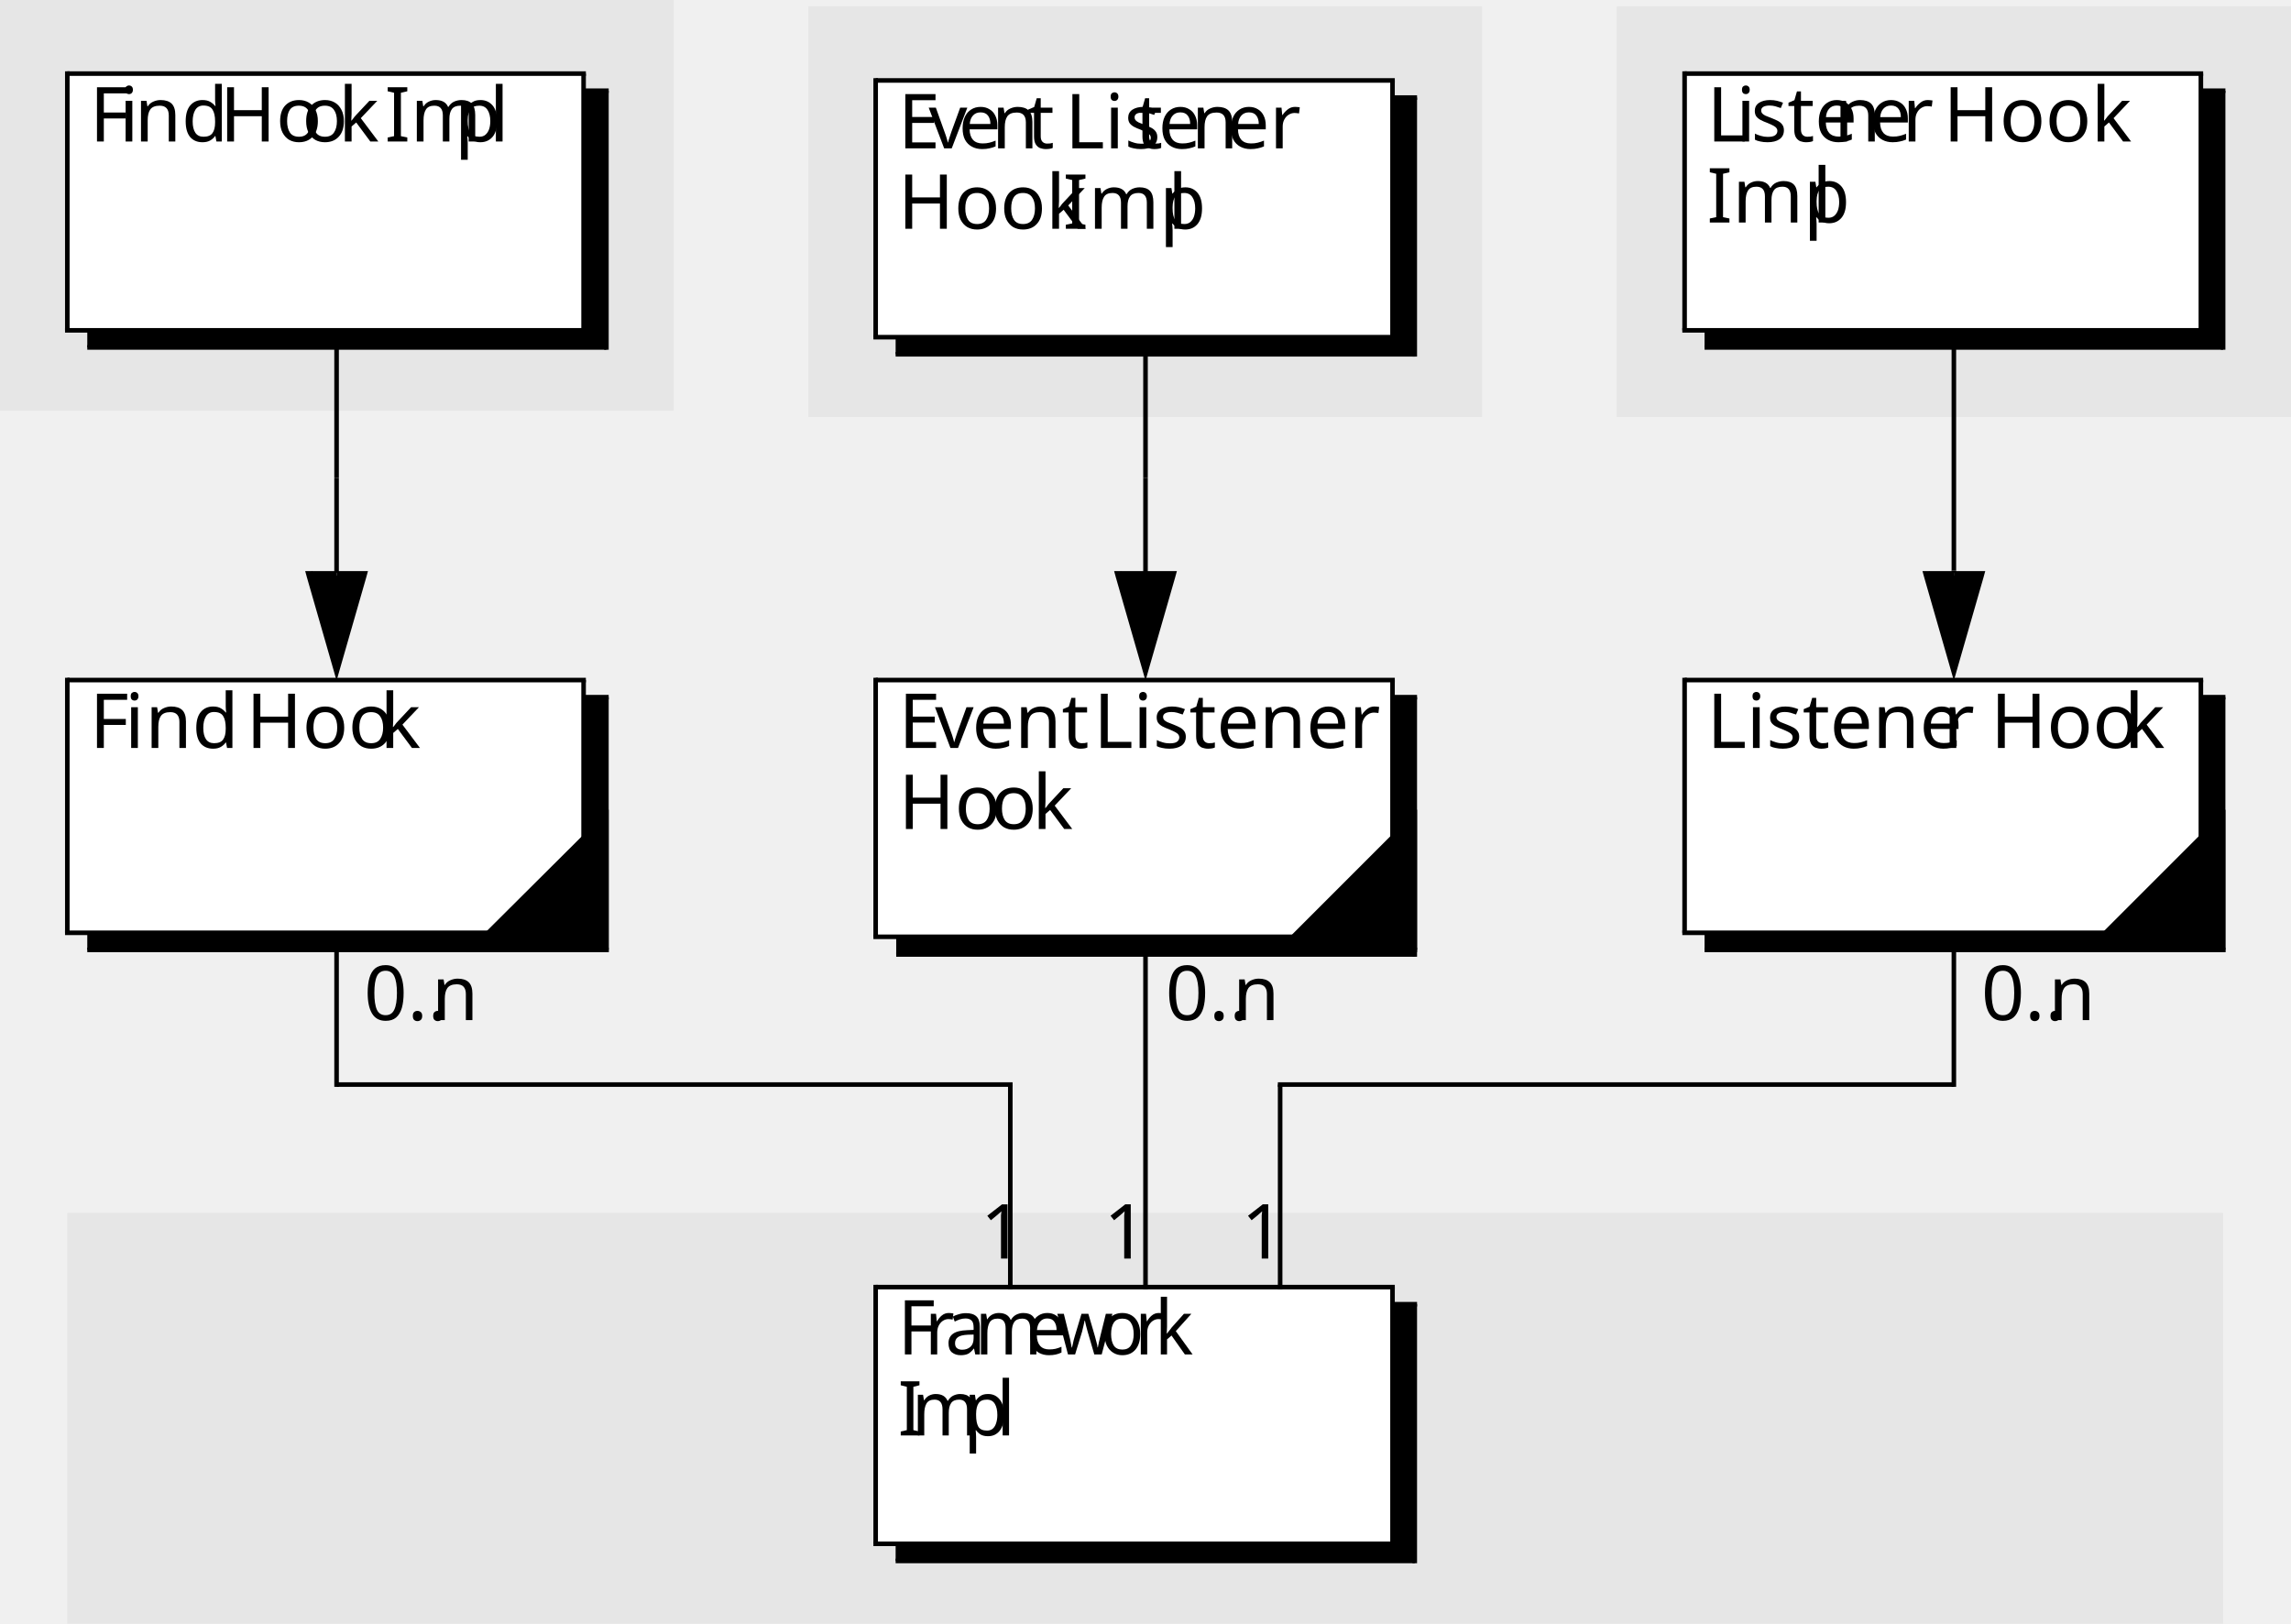
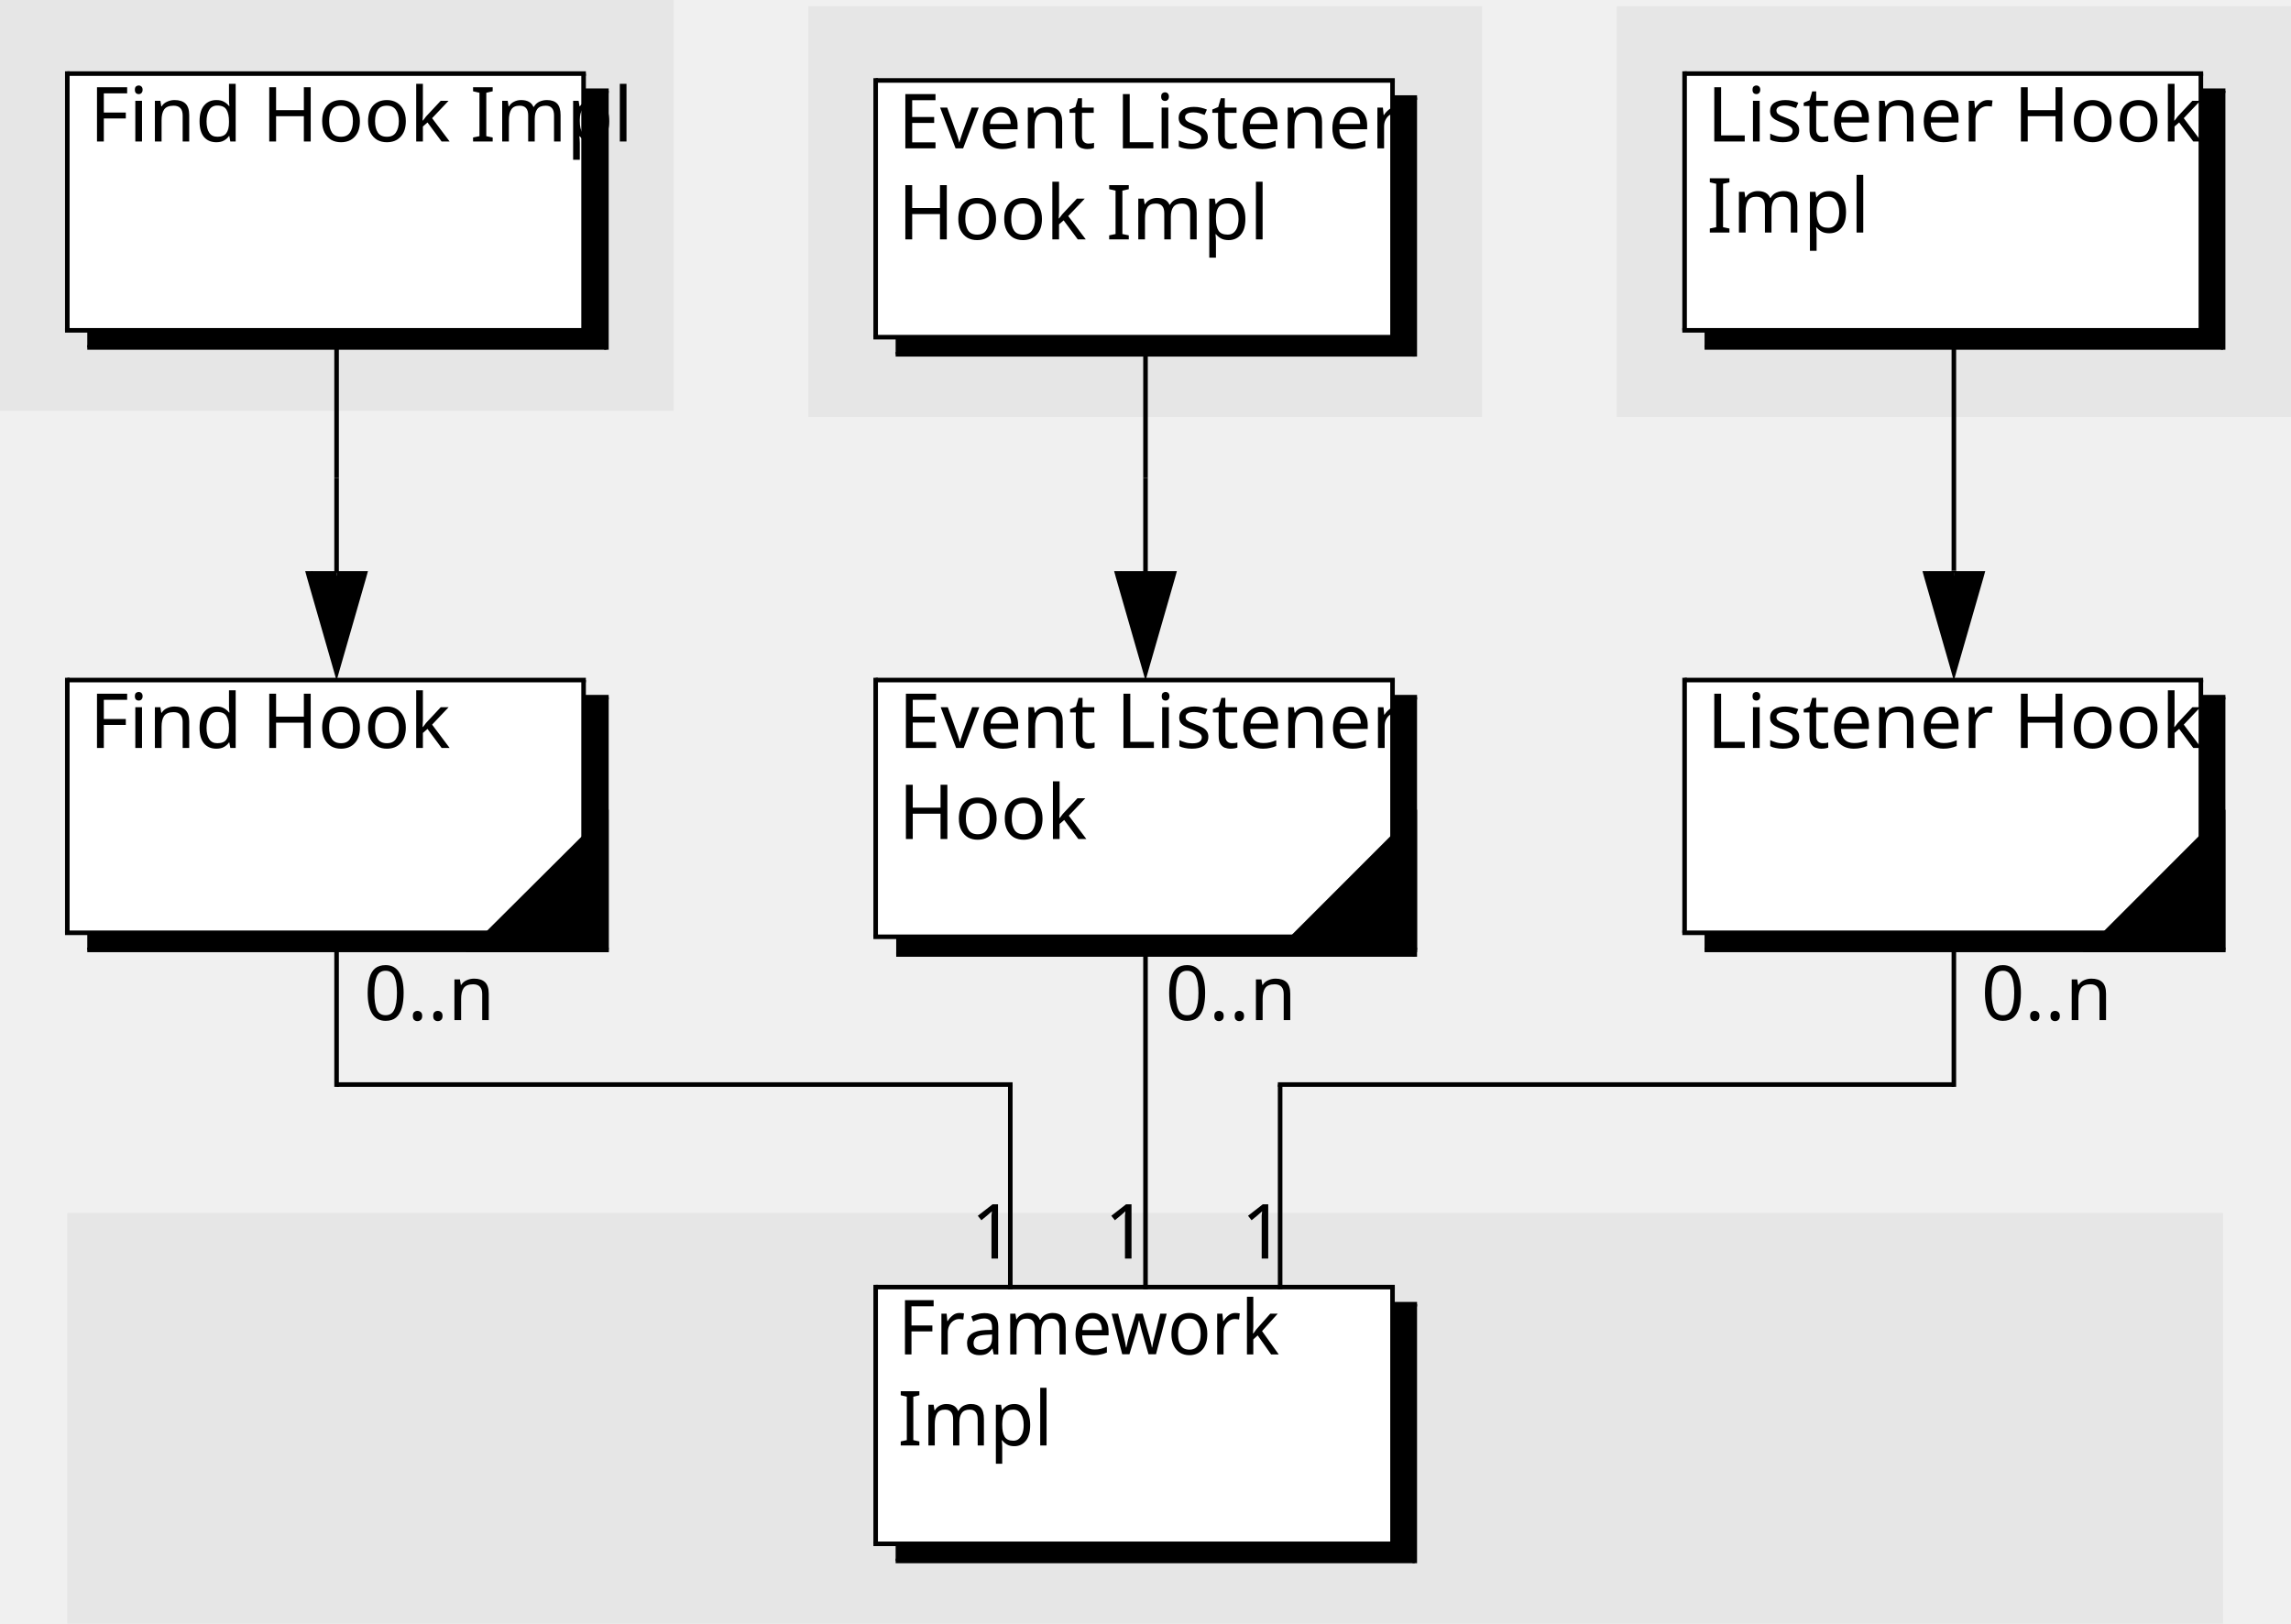
- <svg xmlns="http://www.w3.org/2000/svg" version="1.1" id="Layer_1" x="0px" y="0px" width="240.959px" height="170.76px" viewBox="0 0 240.959 170.76" style="enable-background:new 0 0 240.959 170.76;" xml:space="preserve">
-   <rect x="7.08" y="127.56" style="fill:#E6E6E6;" width="226.74" height="43.2" />
-   <rect style="fill:#E6E6E6;" width="70.86" height="43.2" />
+ <svg xmlns="http://www.w3.org/2000/svg" version="1.1" id="Layer_1" x="0px" y="0px" width="240.959px" height="170.76px" viewBox="0 0 240.959 170.76" enable-background="new 0 0 240.959 170.76" xml:space="preserve">
+   <rect x="7.08" y="127.56" fill="#E6E6E6" width="226.739" height="43.2" />
+   <rect fill="#E6E6E6" width="70.86" height="43.2" />
  <rect x="9.42" y="9.54" width="54.36" height="27" />
  <rect x="9.42" y="9.3" width="54.6" height="0.48" />
  <rect x="63.54" y="9.54" width="0.48" height="27.24" />
  <rect x="9.18" y="36.3" width="54.6" height="0.48" />
  <rect x="9.18" y="9.3" width="0.48" height="27.24" />
-   <rect x="7.08" y="7.74" style="fill:#FFFFFF;" width="54.3" height="27" />
+   <rect x="7.08" y="7.74" fill="#FFFFFF" width="54.3" height="27" />
  <rect x="7.08" y="7.5" width="54.54" height="0.48" />
  <rect x="61.14" y="7.74" width="0.48" height="27.24" />
  <rect x="6.84" y="34.5" width="54.54" height="0.48" />
  <rect x="6.84" y="7.5" width="0.48" height="27.24" />
-   <text transform="matrix(1 0 0 1 9.4199 14.8804)">
-     <tspan x="0" y="0" style="font-family:'ProductusBook'; font-size:7.98;">F</tspan>
-     <tspan x="3.12" y="0" style="font-family:'ProductusBook'; font-size:7.98;">i</tspan>
-     <tspan x="4.74" y="0" style="font-family:'ProductusBook'; font-size:7.98;">nd</tspan>
-     <tspan x="12.129" y="0" style="font-family:'ProductusBook'; font-size:7.98;"> </tspan>
-     <tspan x="13.693" y="0" style="font-family:'ProductusBook'; font-size:7.98;">Ho</tspan>
-     <tspan x="22.344" y="0" style="font-family:'ProductusBook'; font-size:7.98;">o</tspan>
-     <tspan x="26.182" y="0" style="font-family:'ProductusBook'; font-size:7.98;">k</tspan>
-     <tspan x="29.422" y="0" style="font-family:'ProductusBook'; font-size:7.98;"> </tspan>
-     <tspan x="31.042" y="0" style="font-family:'ProductusBook'; font-size:7.98;">Im</tspan>
-     <tspan x="38.399" y="0" style="font-family:'ProductusBook'; font-size:7.98;">p</tspan>
-     <tspan x="42.062" y="0" style="font-family:'ProductusBook'; font-size:7.98;">l</tspan>
-   </text>
+   <text transform="matrix(1 0 0 1 9.4199 14.8809)" font-family="'ProductusBook'" font-size="7.98">Find Hook Impl</text>
  <rect x="94.44" y="137.16" width="54.36" height="27" />
-   <rect x="94.44" y="136.92" width="54.6" height="0.48" />
-   <rect x="148.56" y="137.16" width="0.479" height="27.24" />
-   <rect x="94.2" y="163.92" width="54.601" height="0.48" />
+   <rect x="94.44" y="136.92" width="54.6" height="0.479" />
+   <rect x="148.56" y="137.16" width="0.479" height="27.239" />
+   <rect x="94.2" y="163.92" width="54.601" height="0.479" />
  <rect x="94.2" y="136.92" width="0.48" height="27.24" />
-   <rect x="92.1" y="135.36" style="fill:#FFFFFF;" width="54.359" height="27" />
+   <rect x="92.1" y="135.36" fill="#FFFFFF" width="54.359" height="27" />
  <rect x="92.1" y="135.12" width="54.6" height="0.48" />
  <rect x="146.22" y="135.36" width="0.479" height="27.24" />
  <rect x="91.86" y="162.12" width="54.6" height="0.48" />
  <rect x="91.86" y="135.12" width="0.48" height="27.24" />
-   <text transform="matrix(1 0 0 1.0522 94.4399 142.4404)">
-     <tspan x="0" y="0" style="font-family:'ProductusOSGiBookc'; font-size:7.584;">F</tspan>
-     <tspan x="2.821" y="0" style="font-family:'ProductusOSGiBookc'; font-size:7.584;">r</tspan>
-     <tspan x="4.975" y="0" style="font-family:'ProductusOSGiBookc'; font-size:7.584;">a</tspan>
-     <tspan x="8.092" y="0" style="font-family:'ProductusOSGiBookc'; font-size:7.584;">m</tspan>
-     <tspan x="13.5" y="0" style="font-family:'ProductusOSGiBookc'; font-size:7.584;">e</tspan>
-     <tspan x="16.685" y="0" style="font-family:'ProductusOSGiBookc'; font-size:7.584;">w</tspan>
-     <tspan x="21.311" y="0" style="font-family:'ProductusOSGiBookc'; font-size:7.584;">o</tspan>
-     <tspan x="24.906" y="0" style="font-family:'ProductusOSGiBookc'; font-size:7.584;">r</tspan>
-     <tspan x="27.007" y="0" style="font-family:'ProductusOSGiBookc'; font-size:7.584;">k</tspan>
-   </text>
-   <text transform="matrix(1 0 0 1.0522 94.4399 150.9604)">
-     <tspan x="0" y="0" style="font-family:'ProductusOSGiBookc'; font-size:7.584;">I</tspan>
-     <tspan x="1.456" y="0" style="font-family:'ProductusOSGiBookc'; font-size:7.584;">m</tspan>
-     <tspan x="6.909" y="0" style="font-family:'ProductusOSGiBookc'; font-size:7.584;">p</tspan>
-     <tspan x="10.375" y="0" style="font-family:'ProductusOSGiBookc'; font-size:7.584;">l</tspan>
+   <text transform="matrix(0.9504 0 0 1 94.4399 142.4404)" enable-background="new    ">
+     <tspan x="0" y="0" font-family="'ProductusOSGiBookc'" font-size="7.98">Framework</tspan>
+     <tspan x="0" y="9.576" font-family="'ProductusOSGiBookc'" font-size="7.98">Impl</tspan>
  </text>
  <rect x="120.24" y="99.66" width="0.48" height="35.94" />
-   <text transform="matrix(1 0 0 1 186.3599 34.5601)" style="font-family:'ProductusBook'; font-size:7.98;">1</text>
-   <text transform="matrix(1 0 0 1 208.3804 107.2803)">
-     <tspan x="0" y="0" style="font-family:'ProductusBook'; font-size:7.98;">0..</tspan>
-     <tspan x="7.078" y="0" style="font-family:'ProductusBook'; font-size:7.98;">n</tspan>
-   </text>
-   <text transform="matrix(1 0 0 1 103.1396 132.3608)" style="font-family:'ProductusBook'; font-size:7.98;">1</text>
+   <text transform="matrix(1 0 0 1 186.3604 34.5605)" font-family="'ProductusBook'" font-size="7.98">1</text>
+   <text transform="matrix(1 0 0 1 208.3799 107.2803)" font-family="'ProductusBook'" font-size="7.98">0..n</text>
+   <text transform="matrix(1 0 0 1 102.1396 132.3604)" font-family="'ProductusBook'" font-size="7.98">1</text>
  <rect x="9.42" y="73.32" width="54.36" height="26.58" />
  <rect x="9.42" y="73.08" width="54.6" height="0.48" />
  <rect x="63.54" y="73.32" width="0.48" height="26.82" />
-   <rect x="9.18" y="99.66" width="54.6" height="0.48" />
-   <rect x="9.18" y="73.08" width="0.48" height="26.82" />
-   <rect x="7.08" y="71.52" style="fill:#FFFFFF;" width="54.3" height="26.58" />
-   <rect x="7.08" y="71.28" width="54.54" height="0.48" />
+   <rect x="9.18" y="99.66" width="54.6" height="0.479" />
+   <rect x="9.18" y="73.08" width="0.48" height="26.819" />
+   <rect x="7.08" y="71.52" fill="#FFFFFF" width="54.3" height="26.581" />
+   <rect x="7.08" y="71.28" width="54.54" height="0.479" />
  <rect x="61.14" y="71.52" width="0.48" height="26.82" />
-   <rect x="6.84" y="97.86" width="54.54" height="0.48" />
+   <rect x="6.84" y="97.86" width="54.54" height="0.479" />
  <rect x="6.84" y="71.28" width="0.48" height="26.82" />
-   <text transform="matrix(1 0 0 1 9.4199 78.6602)">
-     <tspan x="0" y="0" style="font-family:'ProductusSemibold'; font-size:7.98;">F</tspan>
-     <tspan x="3.703" y="0" style="font-family:'ProductusSemibold'; font-size:7.98;">i</tspan>
-     <tspan x="5.857" y="0" style="font-family:'ProductusSemibold'; font-size:7.98;">nd</tspan>
-     <tspan x="14.483" y="0" style="font-family:'ProductusSemibold'; font-size:7.98;"> </tspan>
-     <tspan x="16.462" y="0" style="font-family:'ProductusSemibold'; font-size:7.98;">Hoo</tspan>
-     <tspan x="30.562" y="0" style="font-family:'ProductusSemibold'; font-size:7.98;">k</tspan>
-   </text>
-   <polyline style="fill-rule:evenodd;clip-rule:evenodd;" points="63.78,85.74 49.56,99.9 63.78,99.9 " />
+   <text transform="matrix(1 0 0 1 9.4199 78.6602)" font-family="'ProductusSemibold'" font-size="7.98">Find Hook</text>
+   <polyline points="63.78,85.74 49.56,99.899 63.78,99.899 " />
  <polyline points="63.96,85.92 49.74,100.08 49.56,100.14 48.96,100.14 49.38,99.72 63.6,85.56 " />
-   <rect x="49.56" y="99.66" width="14.46" height="0.48" />
-   <polyline points="63.54,99.9 63.54,85.74 63.6,85.56 64.02,85.14 64.02,99.9 " />
+   <rect x="49.56" y="99.66" width="14.46" height="0.479" />
+   <polyline points="63.54,99.899 63.54,85.74 63.6,85.56 64.02,85.14 64.02,99.899 " />
  <rect x="94.5" y="73.32" width="54.3" height="27.06" />
  <rect x="94.5" y="73.08" width="54.54" height="0.48" />
  <rect x="148.56" y="73.32" width="0.479" height="27.3" />
  <rect x="94.26" y="100.14" width="54.541" height="0.48" />
  <rect x="94.26" y="73.08" width="0.48" height="27.3" />
-   <rect x="92.1" y="71.52" style="fill:#FFFFFF;" width="54.359" height="27" />
-   <rect x="92.1" y="71.28" width="54.6" height="0.48" />
+   <rect x="92.1" y="71.52" fill="#FFFFFF" width="54.359" height="27" />
+   <rect x="92.1" y="71.28" width="54.6" height="0.479" />
  <rect x="146.22" y="71.52" width="0.479" height="27.24" />
-   <rect x="91.86" y="98.28" width="54.6" height="0.48" />
+   <rect x="91.86" y="98.28" width="54.6" height="0.479" />
  <rect x="91.86" y="71.28" width="0.48" height="27.24" />
-   <text transform="matrix(1 0 0 1 94.5 78.6602)">
-     <tspan x="0" y="0" style="font-family:'ProductusSemibold'; font-size:7.98;">E</tspan>
-     <tspan x="3.838" y="0" style="font-family:'ProductusSemibold'; font-size:7.98;">v</tspan>
-     <tspan x="7.732" y="0" style="font-family:'ProductusSemibold'; font-size:7.98;">ent</tspan>
-     <tspan x="19.248" y="0" style="font-family:'ProductusSemibold'; font-size:7.98;"> </tspan>
-     <tspan x="20.508" y="0" style="font-family:'ProductusSemibold'; font-size:7.98;">Listener</tspan>
-     <tspan x="48.301" y="0" style="font-family:'ProductusSemibold'; font-size:7.98;"> </tspan>
+   <text transform="matrix(1 0 0 1 94.5 78.6602)" enable-background="new    ">
+     <tspan x="0" y="0" font-family="'ProductusSemibold'" font-size="7.98">Event Listener</tspan>
+     <tspan x="0" y="9.576" font-family="'ProductusSemibold'" font-size="7.98">Hook</tspan>
  </text>
-   <text transform="matrix(1 0 0 1 94.5 87.1807)">
-     <tspan x="0" y="0" style="font-family:'ProductusSemibold'; font-size:7.98;">Ho</tspan>
-     <tspan x="9.711" y="0" style="font-family:'ProductusSemibold'; font-size:7.98;">o</tspan>
-     <tspan x="14.084" y="0" style="font-family:'ProductusSemibold'; font-size:7.98;">k</tspan>
+   <polyline points="148.8,85.74 134.64,99.899 148.8,99.899 " />
+   <polyline points="148.979,85.92 134.819,100.08 134.64,100.14 134.04,100.14 148.62,85.56 " />
+   <rect x="134.64" y="99.66" width="14.399" height="0.479" />
+   <polyline points="148.56,99.899 148.56,85.74 148.62,85.56 149.04,85.14 149.04,99.899 " />
+   <rect x="179.521" y="73.32" width="54.299" height="26.58" />
+   <rect x="179.521" y="73.08" width="54.539" height="0.48" />
+   <rect x="233.58" y="73.32" width="0.479" height="26.82" />
+   <rect x="179.28" y="99.66" width="54.539" height="0.479" />
+   <rect x="179.28" y="73.08" width="0.479" height="26.819" />
+   <rect x="177.181" y="71.52" fill="#FFFFFF" width="54.299" height="26.581" />
+   <rect x="177.181" y="71.28" width="54.539" height="0.479" />
+   <rect x="231.24" y="71.52" width="0.479" height="26.82" />
+   <rect x="176.94" y="97.86" width="54.539" height="0.479" />
+   <rect x="176.94" y="71.28" width="0.479" height="26.82" />
+   <text transform="matrix(1 0 0 1 179.5205 78.6602)" font-family="'ProductusSemibold'" font-size="7.98">Listener Hook</text>
+   <polyline points="233.819,85.74 219.66,99.899 233.819,99.899 " />
+   <polyline points="234,85.92 219.84,100.08 219.66,100.14 219.06,100.14 233.64,85.56 " />
+   <rect x="219.66" y="99.66" width="14.399" height="0.479" />
+   <polyline points="233.58,99.899 233.58,85.74 233.64,85.56 234.06,85.14 234.06,99.899 " />
+   <rect x="170.04" y="0.66" fill="#E6E6E6" width="70.92" height="43.2" />
+   <rect x="179.521" y="9.54" width="54.299" height="27" />
+   <rect x="179.521" y="9.3" width="54.539" height="0.48" />
+   <rect x="233.58" y="9.54" width="0.479" height="27.24" />
+   <rect x="179.28" y="36.3" width="54.539" height="0.48" />
+   <rect x="179.28" y="9.3" width="0.479" height="27.24" />
+   <rect x="177.181" y="7.74" fill="#FFFFFF" width="54.299" height="27" />
+   <rect x="177.181" y="7.5" width="54.539" height="0.48" />
+   <rect x="231.24" y="7.74" width="0.479" height="27.24" />
+   <rect x="176.94" y="34.5" width="54.539" height="0.48" />
+   <rect x="176.94" y="7.5" width="0.479" height="27.24" />
+   <text transform="matrix(1 0 0 1 179.5205 14.8809)" enable-background="new    ">
+     <tspan x="0" y="0" font-family="'ProductusBook'" font-size="7.98">Listener Hook</tspan>
+     <tspan x="0" y="9.576" font-family="'ProductusBook'" font-size="7.98">Impl</tspan>
  </text>
-   <polyline style="fill-rule:evenodd;clip-rule:evenodd;" points="148.8,85.74 134.64,99.9 148.8,99.9 " />
-   <polyline points="148.98,85.92 134.82,100.08 134.64,100.14 134.04,100.14 148.62,85.56 " />
-   <rect x="134.64" y="99.66" width="14.399" height="0.48" />
-   <polyline points="148.56,99.9 148.56,85.74 148.62,85.56 149.04,85.14 149.04,99.9 " />
-   <rect x="179.52" y="73.32" width="54.3" height="26.58" />
-   <rect x="179.52" y="73.08" width="54.54" height="0.48" />
-   <rect x="233.58" y="73.32" width="0.48" height="26.82" />
-   <rect x="179.28" y="99.66" width="54.54" height="0.48" />
-   <rect x="179.28" y="73.08" width="0.48" height="26.82" />
-   <rect x="177.18" y="71.52" style="fill:#FFFFFF;" width="54.3" height="26.58" />
-   <rect x="177.18" y="71.28" width="54.54" height="0.48" />
-   <rect x="231.24" y="71.52" width="0.48" height="26.82" />
-   <rect x="176.94" y="97.86" width="54.54" height="0.48" />
-   <rect x="176.94" y="71.28" width="0.48" height="26.82" />
-   <text transform="matrix(1 0 0 1 179.52 78.6602)">
-     <tspan x="0" y="0" style="font-family:'ProductusSemibold'; font-size:7.98;">Listene</tspan>
-     <tspan x="24.865" y="0" style="font-family:'ProductusSemibold'; font-size:7.98;">r</tspan>
-     <tspan x="27.802" y="0" style="font-family:'ProductusSemibold'; font-size:7.98;"> </tspan>
-     <tspan x="29.837" y="0" style="font-family:'ProductusSemibold'; font-size:7.98;">Hoo</tspan>
-     <tspan x="43.913" y="0" style="font-family:'ProductusSemibold'; font-size:7.98;">k</tspan>
-   </text>
-   <polyline style="fill-rule:evenodd;clip-rule:evenodd;" points="233.82,85.74 219.66,99.9 233.82,99.9 " />
-   <polyline points="234,85.92 219.84,100.08 219.66,100.14 219.06,100.14 233.64,85.56 " />
-   <rect x="219.66" y="99.66" width="14.4" height="0.48" />
-   <polyline points="233.58,99.9 233.58,85.74 233.64,85.56 234.06,85.14 234.06,99.9 " />
-   <rect x="170.04" y="0.66" style="fill:#E6E6E6;" width="70.92" height="43.2" />
-   <rect x="179.52" y="9.54" width="54.3" height="27" />
-   <rect x="179.52" y="9.3" width="54.54" height="0.48" />
-   <rect x="233.58" y="9.54" width="0.48" height="27.24" />
-   <rect x="179.28" y="36.3" width="54.54" height="0.48" />
-   <rect x="179.28" y="9.3" width="0.48" height="27.24" />
-   <rect x="177.18" y="7.74" style="fill:#FFFFFF;" width="54.3" height="27" />
-   <rect x="177.18" y="7.5" width="54.54" height="0.48" />
-   <rect x="231.24" y="7.74" width="0.48" height="27.24" />
-   <rect x="176.94" y="34.5" width="54.54" height="0.48" />
-   <rect x="176.94" y="7.5" width="0.48" height="27.24" />
-   <text transform="matrix(1 0 0 1 179.52 14.8804)">
-     <tspan x="0" y="0" style="font-family:'ProductusBook'; font-size:7.98;">L</tspan>
-     <tspan x="3.072" y="0" style="font-family:'ProductusBook'; font-size:7.98;">i</tspan>
-     <tspan x="4.637" y="0" style="font-family:'ProductusBook'; font-size:7.98;">ste</tspan>
-     <tspan x="13.382" y="0" style="font-family:'ProductusBook'; font-size:7.98;">n</tspan>
-     <tspan x="17.045" y="0" style="font-family:'ProductusBook'; font-size:7.98;">e</tspan>
-     <tspan x="20.564" y="0" style="font-family:'ProductusBook'; font-size:7.98;">r</tspan>
-     <tspan x="22.791" y="0" style="font-family:'ProductusBook'; font-size:7.98;"> Hook</tspan>
-     <tspan x="40.163" y="0" style="font-family:'ProductusBook'; font-size:7.98;"> </tspan>
-   </text>
-   <text transform="matrix(1 0 0 1 179.52 23.4004)">
-     <tspan x="0" y="0" style="font-family:'ProductusBook'; font-size:7.98;">Imp</tspan>
-     <tspan x="11.084" y="0" style="font-family:'ProductusBook'; font-size:7.98;">l</tspan>
-   </text>
-   <polyline points="205.5,60.06 208.8,60.06 208.62,60.72 205.98,69.9 205.5,71.58 205.02,69.9 202.38,60.72 202.2,60.06   202.86,60.06 203.34,60.42 205.98,69.6 205.02,69.9 205.02,69.6 207.66,60.42 208.62,60.72 208.14,61.08 205.5,61.08 " />
+   <polyline points="205.5,60.06 208.8,60.06 208.62,60.72 205.979,69.9 205.5,71.58 205.021,69.9 202.38,60.72 202.2,60.06   202.86,60.06 203.34,60.42 205.979,69.6 205.021,69.9 205.021,69.6 207.66,60.42 208.62,60.72 208.14,61.08 205.5,61.08 " />
  <rect x="202.86" y="60.06" width="2.64" height="1.02" />
-   <polyline style="fill-rule:evenodd;clip-rule:evenodd;" points="205.5,60.54 208.14,60.54 205.5,69.72 202.86,60.54 " />
+   <polyline points="205.5,60.54 208.14,60.54 205.5,69.72 202.86,60.54 " />
  <rect x="205.26" y="60" width="0.479" height="0.24" />
  <rect x="205.26" y="35.88" width="0.479" height="24.12" />
  <rect x="35.16" y="99.66" width="0.48" height="14.64" />
-   <rect x="35.4" y="113.82" width="71.1" height="0.48" />
-   <rect x="106.02" y="114.06" width="0.48" height="21.54" />
+   <rect x="35.4" y="113.819" width="71.1" height="0.48" />
+   <rect x="106.02" y="114.06" width="0.48" height="21.541" />
  <rect x="205.26" y="99.66" width="0.479" height="14.64" />
-   <rect x="134.4" y="113.82" width="71.1" height="0.48" />
-   <rect x="134.4" y="114.06" width="0.48" height="21.54" />
+   <rect x="134.399" y="113.819" width="71.101" height="0.48" />
+   <rect x="134.399" y="114.06" width="0.48" height="21.541" />
  <polyline points="35.4,60.06 38.7,60.06 38.52,60.72 35.88,69.9 35.4,71.58 34.92,69.9 32.28,60.72 32.1,60.06 32.76,60.06   33.24,60.42 35.88,69.6 34.92,69.9 34.92,69.6 37.56,60.42 38.52,60.72 38.04,61.08 35.4,61.08 " />
  <rect x="32.76" y="60.06" width="2.64" height="1.02" />
-   <polyline style="fill-rule:evenodd;clip-rule:evenodd;" points="35.4,60.54 38.04,60.54 35.4,69.72 32.76,60.54 " />
+   <polyline points="35.4,60.54 38.04,60.54 35.4,69.72 32.76,60.54 " />
  <rect x="35.16" y="35.88" width="0.48" height="0.24" />
  <rect x="35.16" y="36.12" width="0.48" height="14.16" />
  <rect x="35.16" y="50.28" width="0.48" height="9.96" />
-   <text transform="matrix(1 0 0 1 122.5796 107.2803)">
-     <tspan x="0" y="0" style="font-family:'ProductusBook'; font-size:7.98;">0..</tspan>
-     <tspan x="7.078" y="0" style="font-family:'ProductusBook'; font-size:7.98;">n</tspan>
-   </text>
-   <text transform="matrix(1 0 0 1 38.2798 107.2803)">
-     <tspan x="0" y="0" style="font-family:'ProductusBook'; font-size:7.98;">0..</tspan>
-     <tspan x="7.126" y="0" style="font-family:'ProductusBook'; font-size:7.98;">n</tspan>
-   </text>
-   <text transform="matrix(1 0 0 1 116.1001 132.3604)">
-     <tspan x="0" y="0" style="font-family:'ProductusBook'; font-size:7.98; letter-spacing:11;">1</tspan>
-     <tspan x="14.46" y="0" style="font-family:'ProductusBook'; font-size:7.98;">1</tspan>
-   </text>
-   <rect x="85.02" y="0.66" style="fill:#E6E6E6;" width="70.86" height="43.2" />
+   <text transform="matrix(1 0 0 1 122.5791 107.2803)" font-family="'ProductusBook'" font-size="7.98">0..n</text>
+   <text transform="matrix(1 0 0 1 38.2798 107.2803)" font-family="'ProductusBook'" font-size="7.98">0..n</text>
+   <text transform="matrix(1 0 0 1 130.5596 132.3604)" font-family="'ProductusBook'" font-size="7.98">1</text>
+   <rect x="85.02" y="0.66" fill="#E6E6E6" width="70.86" height="43.2" />
  <rect x="94.44" y="10.26" width="54.36" height="27" />
  <rect x="94.44" y="10.02" width="54.6" height="0.48" />
  <rect x="148.56" y="10.26" width="0.479" height="27.24" />
  <rect x="94.2" y="37.02" width="54.601" height="0.48" />
  <rect x="94.2" y="10.02" width="0.48" height="27.24" />
-   <rect x="92.1" y="8.46" style="fill:#FFFFFF;" width="54.359" height="27" />
+   <rect x="92.1" y="8.46" fill="#FFFFFF" width="54.359" height="27" />
  <rect x="92.1" y="8.22" width="54.6" height="0.48" />
  <rect x="146.22" y="8.46" width="0.479" height="27.24" />
  <rect x="91.86" y="35.22" width="54.6" height="0.48" />
  <rect x="91.86" y="8.22" width="0.48" height="27.24" />
-   <text transform="matrix(1 0 0 1 94.4399 15.6001)">
-     <tspan x="0" y="0" style="font-family:'ProductusBook'; font-size:7.98;">E</tspan>
-     <tspan x="3.24" y="0" style="font-family:'ProductusBook'; font-size:7.98;">v</tspan>
-     <tspan x="6.368" y="0" style="font-family:'ProductusBook'; font-size:7.98;">e</tspan>
-     <tspan x="9.863" y="0" style="font-family:'ProductusBook'; font-size:7.98;">n</tspan>
-     <tspan x="13.582" y="0" style="font-family:'ProductusBook'; font-size:7.98;">t</tspan>
-     <tspan x="15.952" y="0" style="font-family:'ProductusBook'; font-size:7.98;"> </tspan>
-     <tspan x="17.572" y="0" style="font-family:'ProductusBook'; font-size:7.98;">Lis</tspan>
-     <tspan x="24.985" y="0" style="font-family:'ProductusBook'; font-size:7.98;">t</tspan>
-     <tspan x="27.379" y="0" style="font-family:'ProductusBook'; font-size:7.98;">e</tspan>
-     <tspan x="30.874" y="0" style="font-family:'ProductusBook'; font-size:7.98;">n</tspan>
-     <tspan x="34.593" y="0" style="font-family:'ProductusBook'; font-size:7.98;">er</tspan>
-     <tspan x="40.347" y="0" style="font-family:'ProductusBook'; font-size:7.98;"> </tspan>
+   <text transform="matrix(1 0 0 1 94.4399 15.5996)" enable-background="new    ">
+     <tspan x="0" y="0" font-family="'ProductusBook'" font-size="7.98">Event Listener</tspan>
+     <tspan x="0" y="9.576" font-family="'ProductusBook'" font-size="7.98">Hook Impl</tspan>
  </text>
-   <text transform="matrix(1 0 0 1 94.4399 24.0605)">
-     <tspan x="0" y="0" style="font-family:'ProductusBook'; font-size:7.98;">Hook</tspan>
-     <tspan x="15.729" y="0" style="font-family:'ProductusBook'; font-size:7.98;"> </tspan>
-     <tspan x="17.348" y="0" style="font-family:'ProductusBook'; font-size:7.98;">Imp</tspan>
-     <tspan x="28.408" y="0" style="font-family:'ProductusBook'; font-size:7.98;">l</tspan>
-   </text>
-   <polyline points="120.48,60.06 123.78,60.06 123.6,60.72 120.959,69.9 120.48,71.58 120,69.9 117.36,60.72 117.18,60.06   117.84,60.06 118.32,60.42 120.959,69.6 120,69.9 120,69.6 122.64,60.42 123.6,60.72 123.12,61.08 120.48,61.08 " />
+   <polyline points="120.48,60.06 123.78,60.06 123.601,60.72 120.959,69.9 120.48,71.58 120,69.9 117.36,60.72 117.18,60.06   117.84,60.06 118.32,60.42 120.959,69.6 120,69.9 120,69.6 122.64,60.42 123.601,60.72 123.12,61.08 120.48,61.08 " />
  <rect x="117.84" y="60.06" width="2.64" height="1.02" />
-   <polyline style="fill-rule:evenodd;clip-rule:evenodd;" points="120.48,60.54 123.12,60.54 120.48,69.72 117.84,60.54 " />
+   <polyline points="120.48,60.54 123.12,60.54 120.48,69.72 117.84,60.54 " />
  <rect x="120.24" y="35.88" width="0.48" height="0.24" />
  <rect x="120.24" y="36.12" width="0.48" height="14.16" />
  <rect x="120.24" y="50.28" width="0.48" height="9.96" />
+   <text transform="matrix(1 0 0 1 116.1802 132.3604)" font-family="'ProductusBook'" font-size="7.98">1</text>
</svg>
